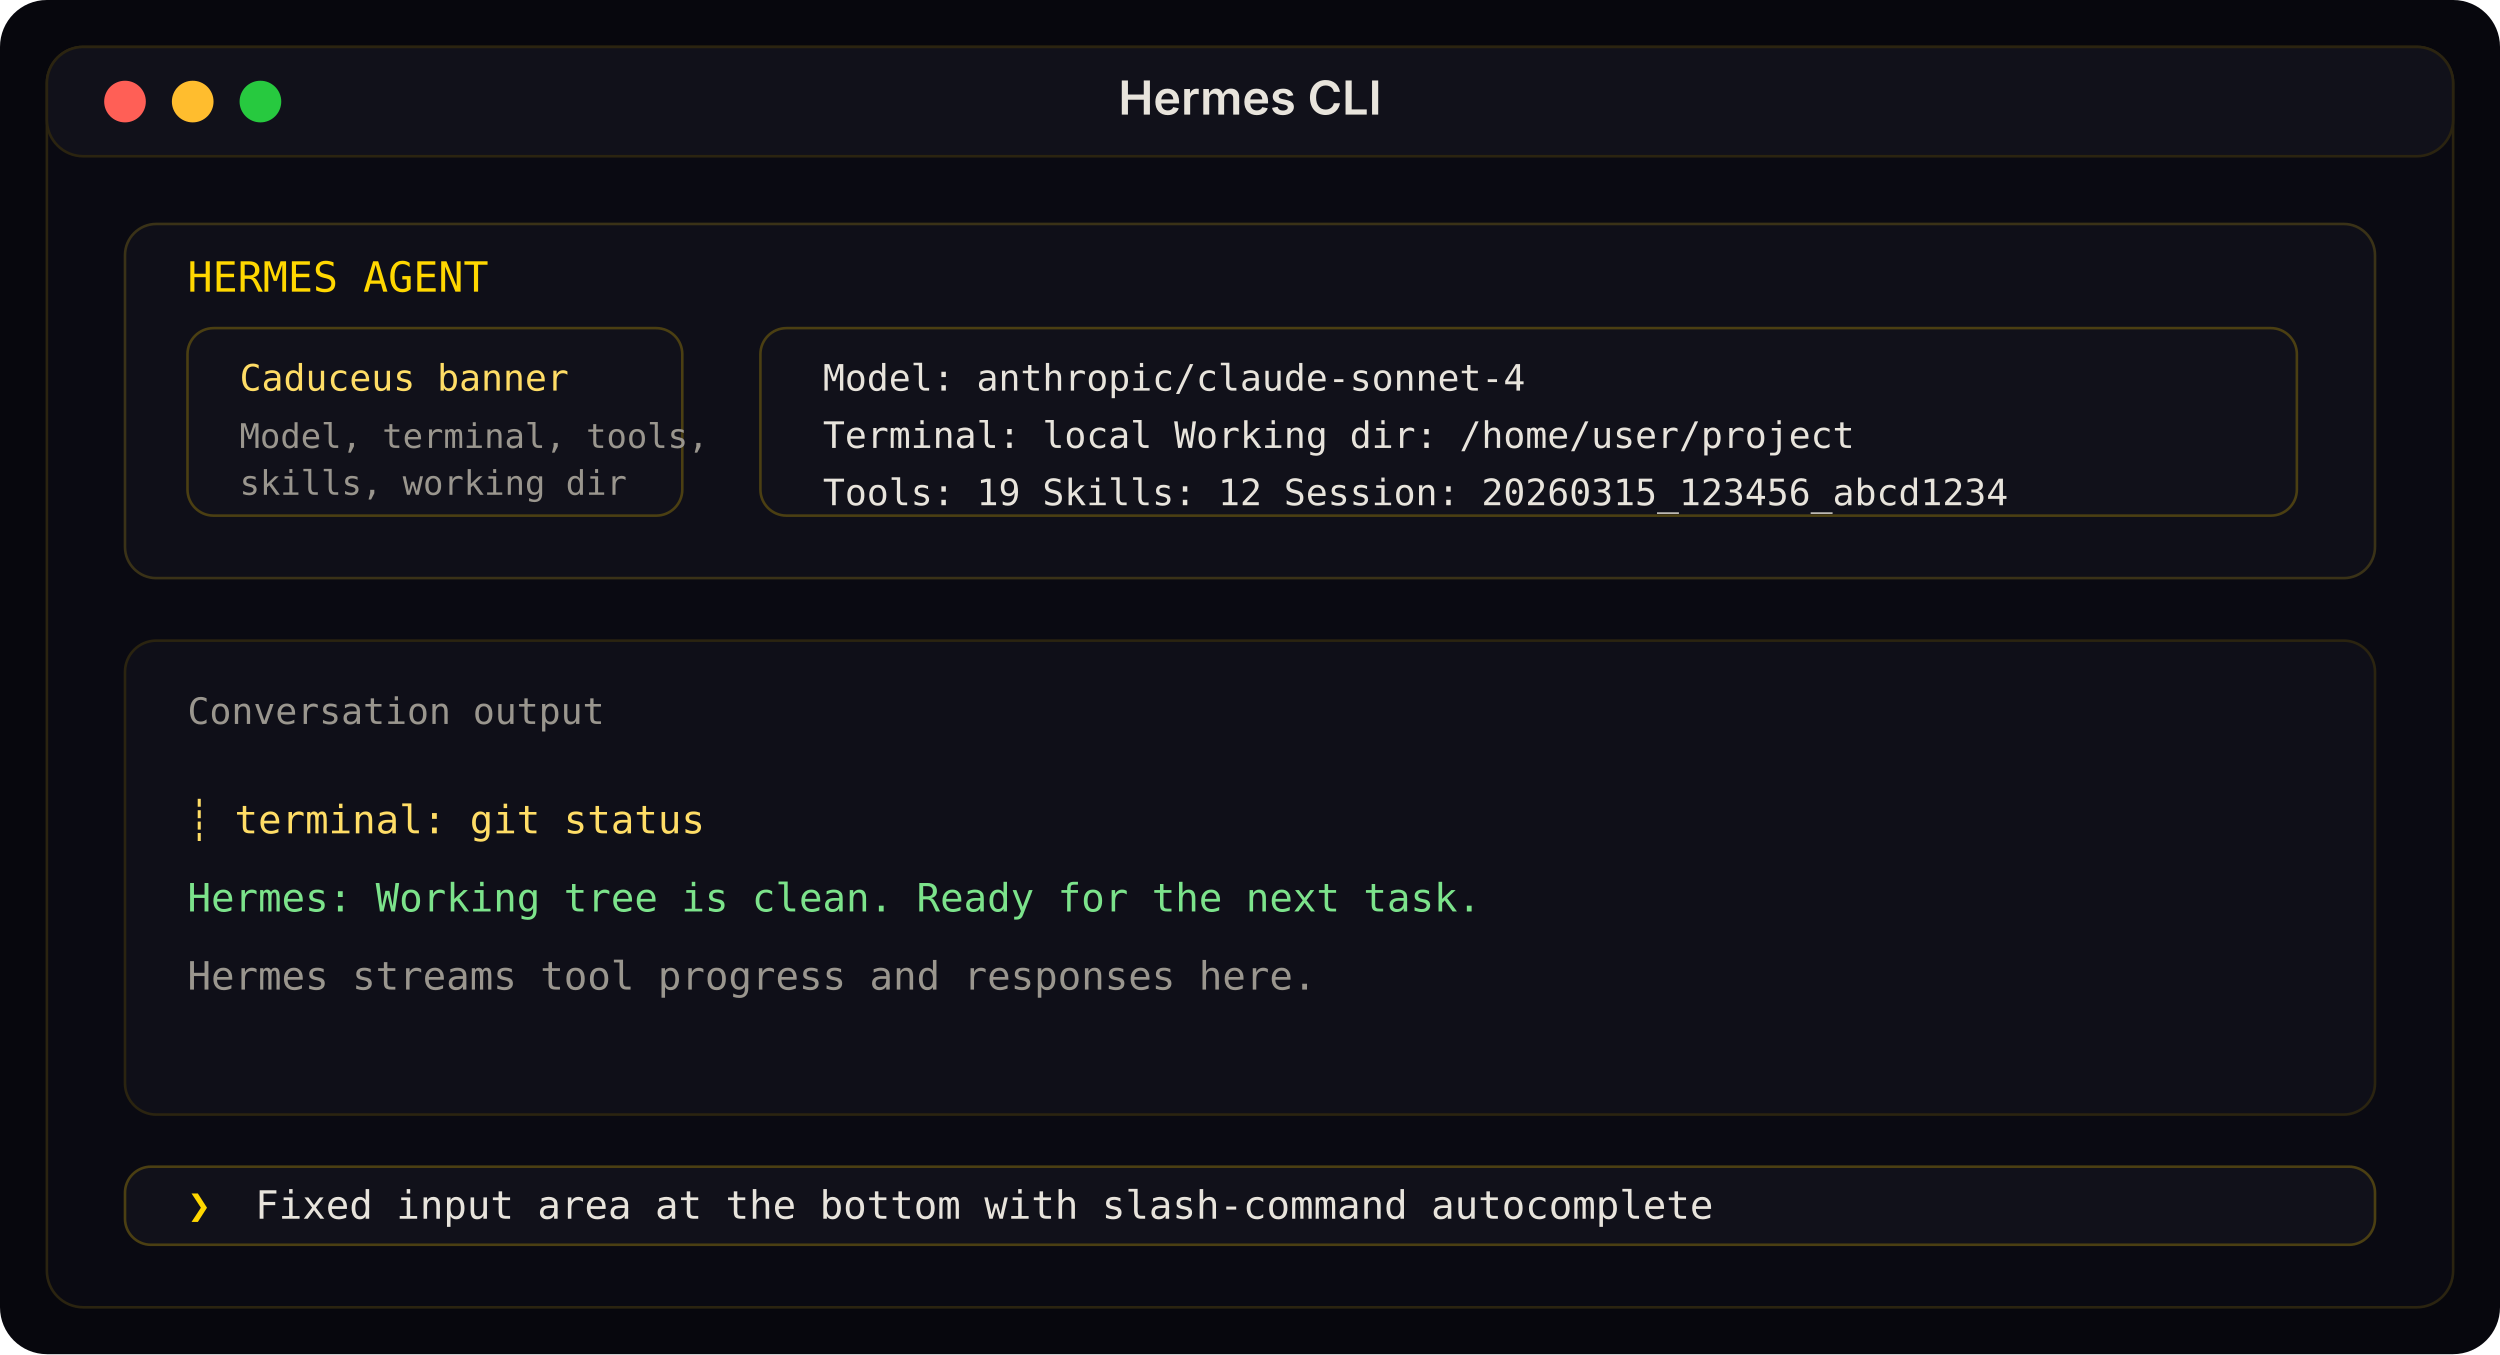
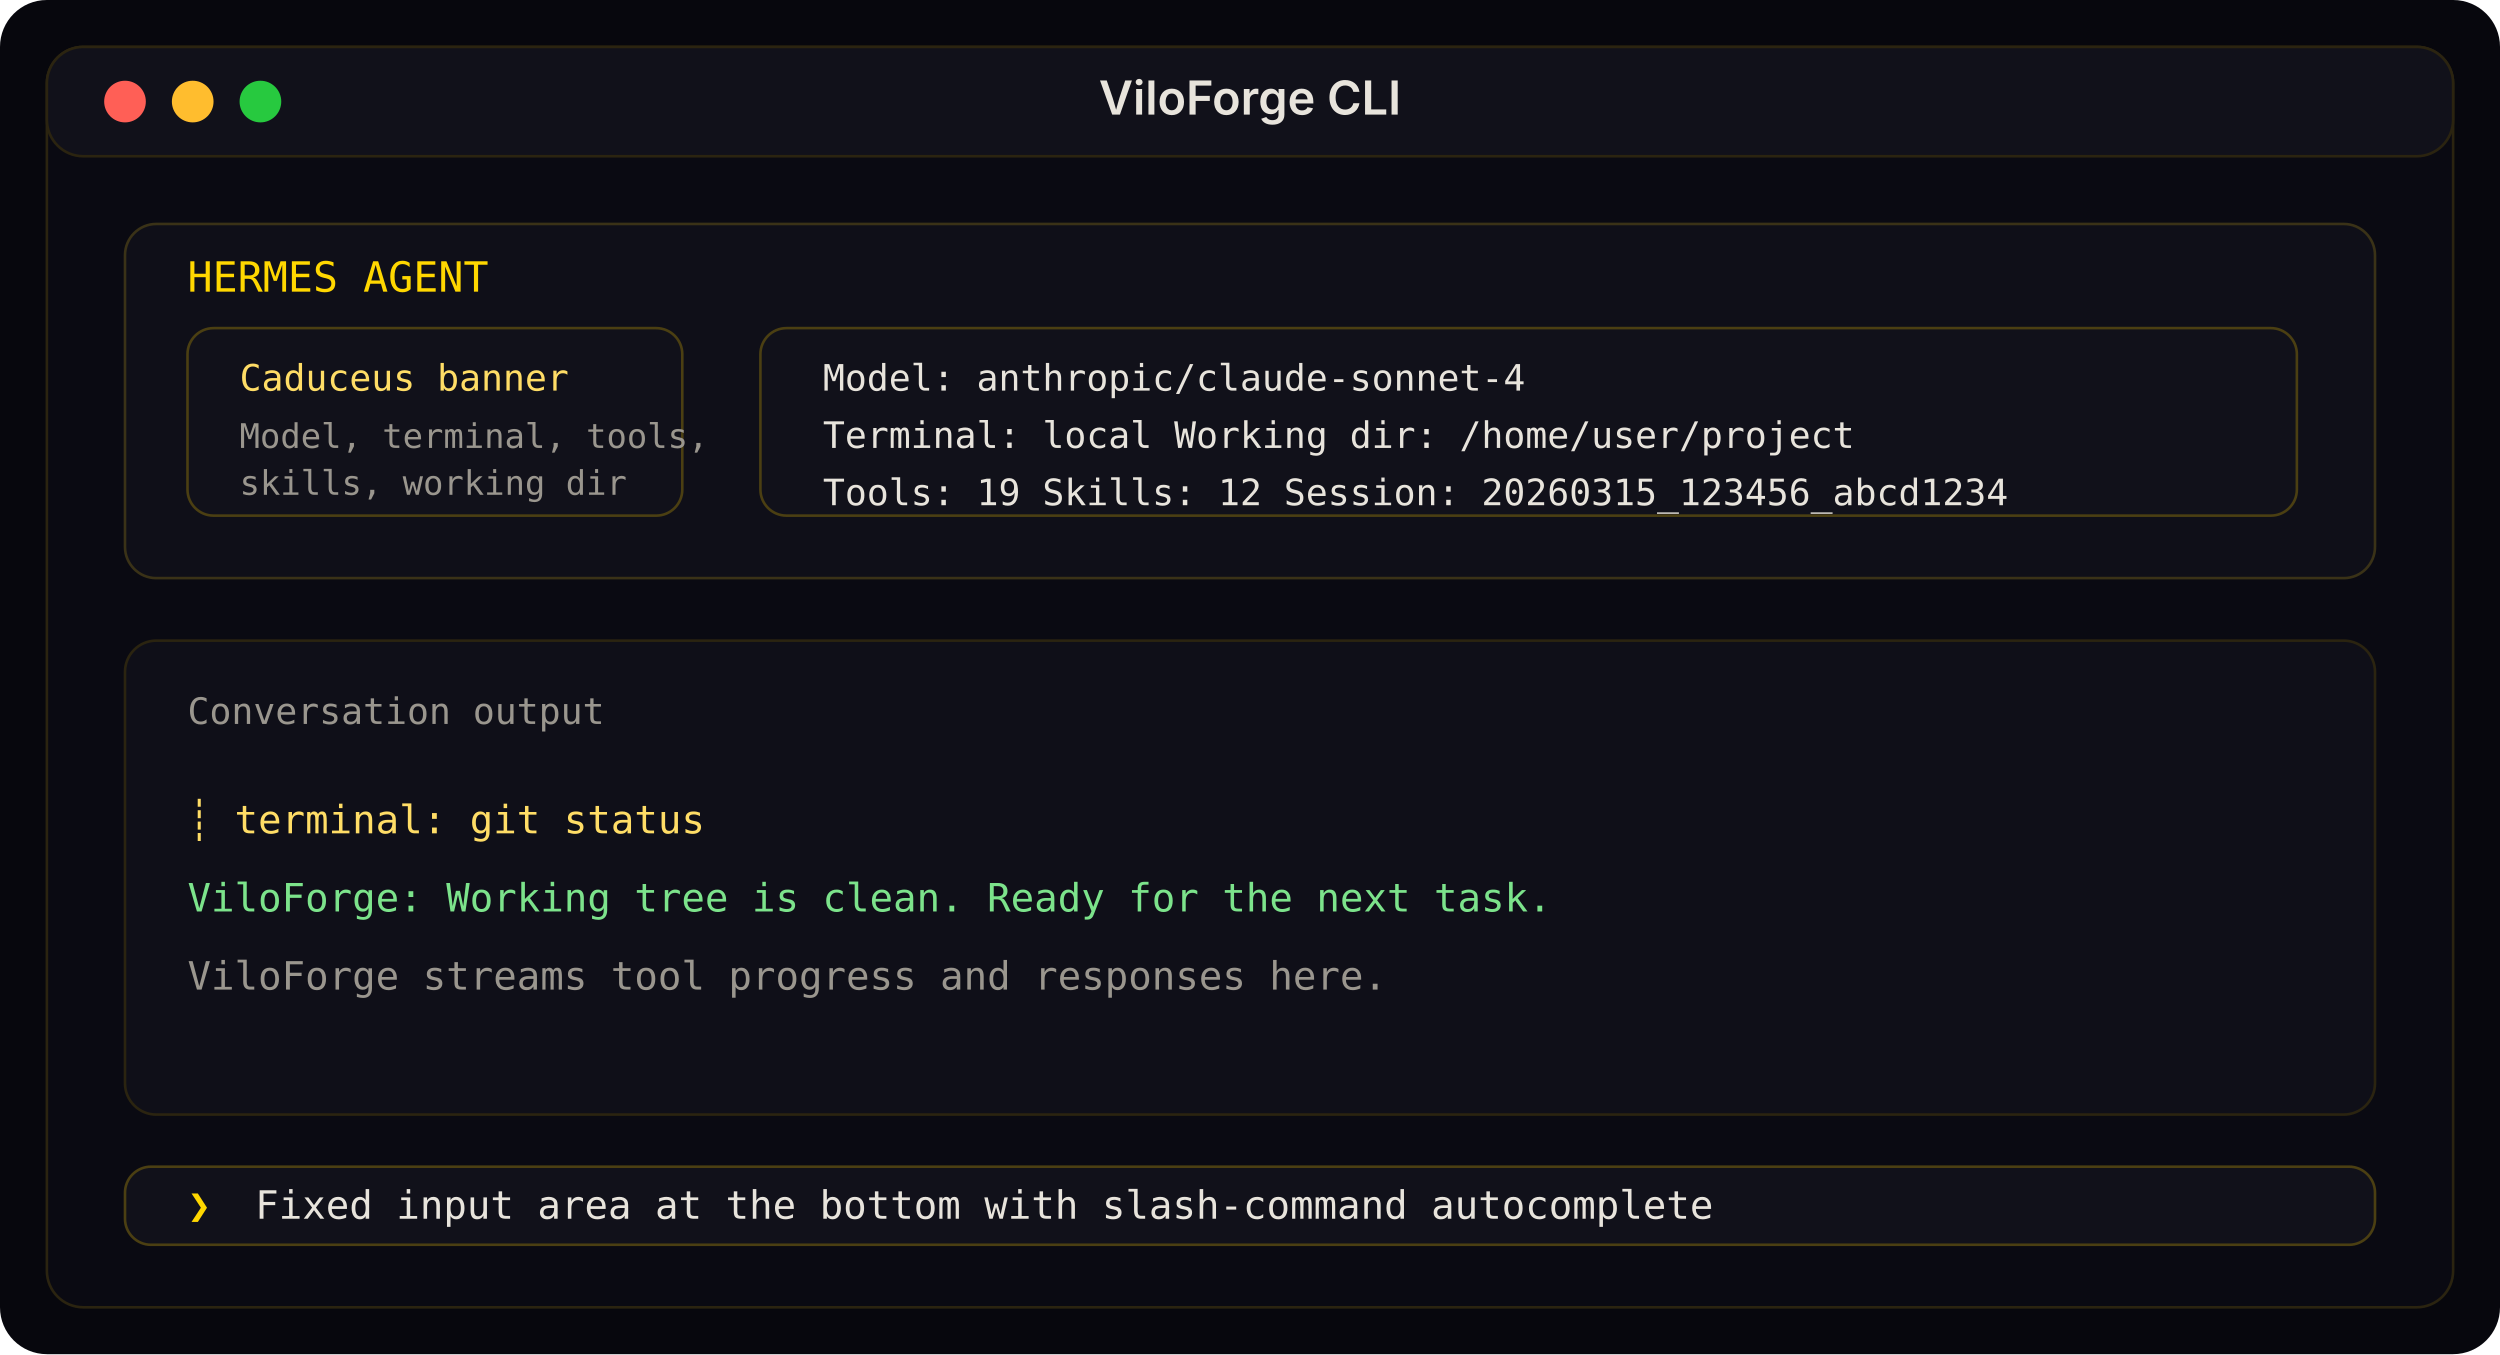
<svg xmlns="http://www.w3.org/2000/svg" width="960" height="520" viewBox="0 0 960 520" role="img" aria-labelledby="title desc">
  <rect width="960" height="520" rx="18" fill="#07070d" />
  <rect x="18" y="18" width="924" height="484" rx="14" fill="#0a0a12" stroke="#2b2410" />
  <rect x="18" y="18" width="924" height="42" rx="14" fill="#11111a" stroke="#2b2410" />
  <circle cx="48" cy="39" r="8" fill="#ff5f56" />
  <circle cx="74" cy="39" r="8" fill="#ffbd2e" />
  <circle cx="100" cy="39" r="8" fill="#27c93f" />
-   <text x="480" y="44" text-anchor="middle" fill="#e8e4dc" font-family="Inter, sans-serif" font-size="18" font-weight="600">Hermes CLI</text>
+   <text x="480" y="44" text-anchor="middle" fill="#e8e4dc" font-family="Inter, sans-serif" font-size="18" font-weight="600">ViloForge CLI</text>
  <rect x="48" y="86" width="864" height="136" rx="12" fill="#0f0f18" stroke="#3a3217" />
  <text x="72" y="112" fill="#ffd700" font-family="JetBrains Mono, monospace" font-size="16">HERMES AGENT</text>
  <rect x="72" y="126" width="190" height="72" rx="10" fill="#11111a" stroke="#4b3f12" />
  <text x="92" y="150" fill="#ffdd66" font-family="JetBrains Mono, monospace" font-size="14">Caduceus banner</text>
  <text x="92" y="172" fill="#9a968e" font-family="JetBrains Mono, monospace" font-size="13">Model, terminal, tools,</text>
  <text x="92" y="190" fill="#9a968e" font-family="JetBrains Mono, monospace" font-size="13">skills, working dir</text>
  <rect x="292" y="126" width="590" height="72" rx="10" fill="#11111a" stroke="#4b3f12" />
  <text x="316" y="150" fill="#e8e4dc" font-family="JetBrains Mono, monospace" font-size="14">Model: anthropic/claude-sonnet-4</text>
  <text x="316" y="172" fill="#e8e4dc" font-family="JetBrains Mono, monospace" font-size="14">Terminal: local   Working dir: /home/user/project</text>
  <text x="316" y="194" fill="#e8e4dc" font-family="JetBrains Mono, monospace" font-size="14">Tools: 19   Skills: 12   Session: 20260315_123456_abcd1234</text>
  <rect x="48" y="246" width="864" height="182" rx="12" fill="#0f0f18" stroke="#2b2410" />
  <text x="72" y="278" fill="#9a968e" font-family="JetBrains Mono, monospace" font-size="14">Conversation output</text>
  <text x="72" y="320" fill="#ffdd66" font-family="JetBrains Mono, monospace" font-size="15">┊ terminal: git status</text>
-   <text x="72" y="350" fill="#7ce38b" font-family="JetBrains Mono, monospace" font-size="15">Hermes: Working tree is clean. Ready for the next task.</text>
-   <text x="72" y="380" fill="#9a968e" font-family="JetBrains Mono, monospace" font-size="15">Hermes streams tool progress and responses here.</text>
+   <text x="72" y="350" fill="#7ce38b" font-family="JetBrains Mono, monospace" font-size="15">ViloForge: Working tree is clean. Ready for the next task.</text>
+   <text x="72" y="380" fill="#9a968e" font-family="JetBrains Mono, monospace" font-size="15">ViloForge streams tool progress and responses here.</text>
  <rect x="48" y="448" width="864" height="30" rx="10" fill="#11111a" stroke="#4b3f12" />
  <text x="72" y="468" fill="#ffd700" font-family="JetBrains Mono, monospace" font-size="15">❯</text>
  <text x="98" y="468" fill="#e8e4dc" font-family="JetBrains Mono, monospace" font-size="15">Fixed input area at the bottom with slash-command autocomplete</text>
</svg>
